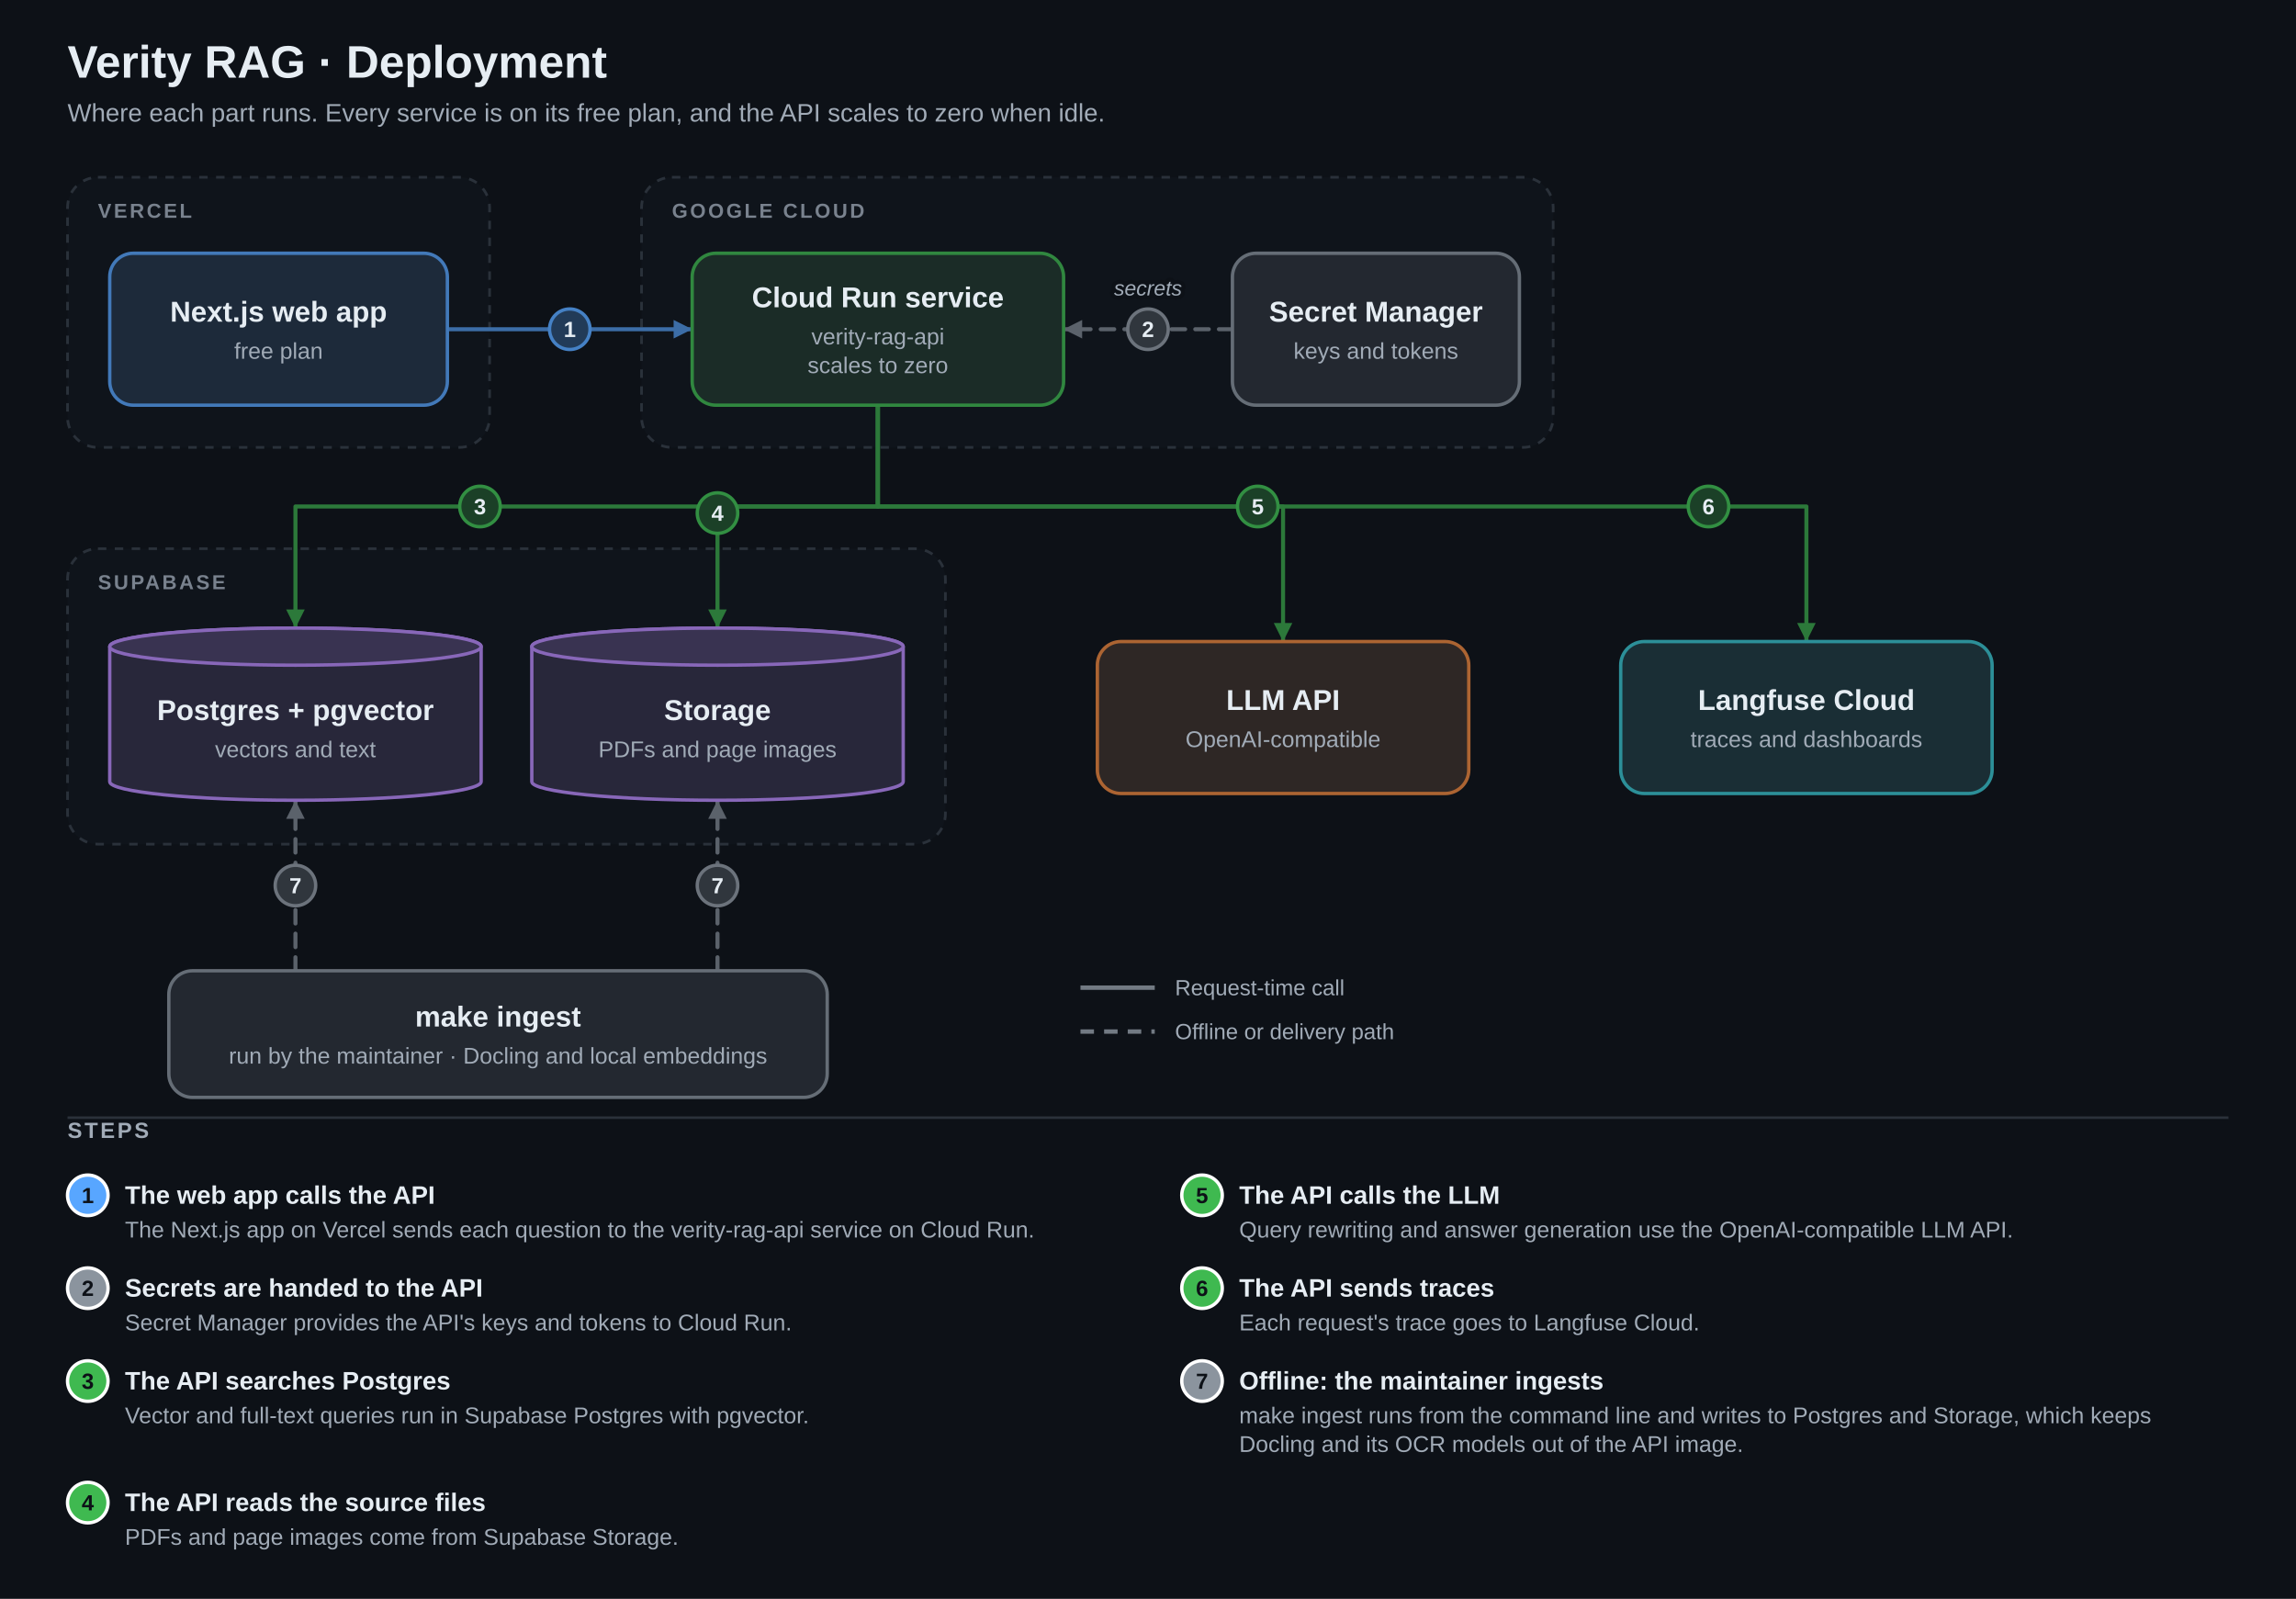
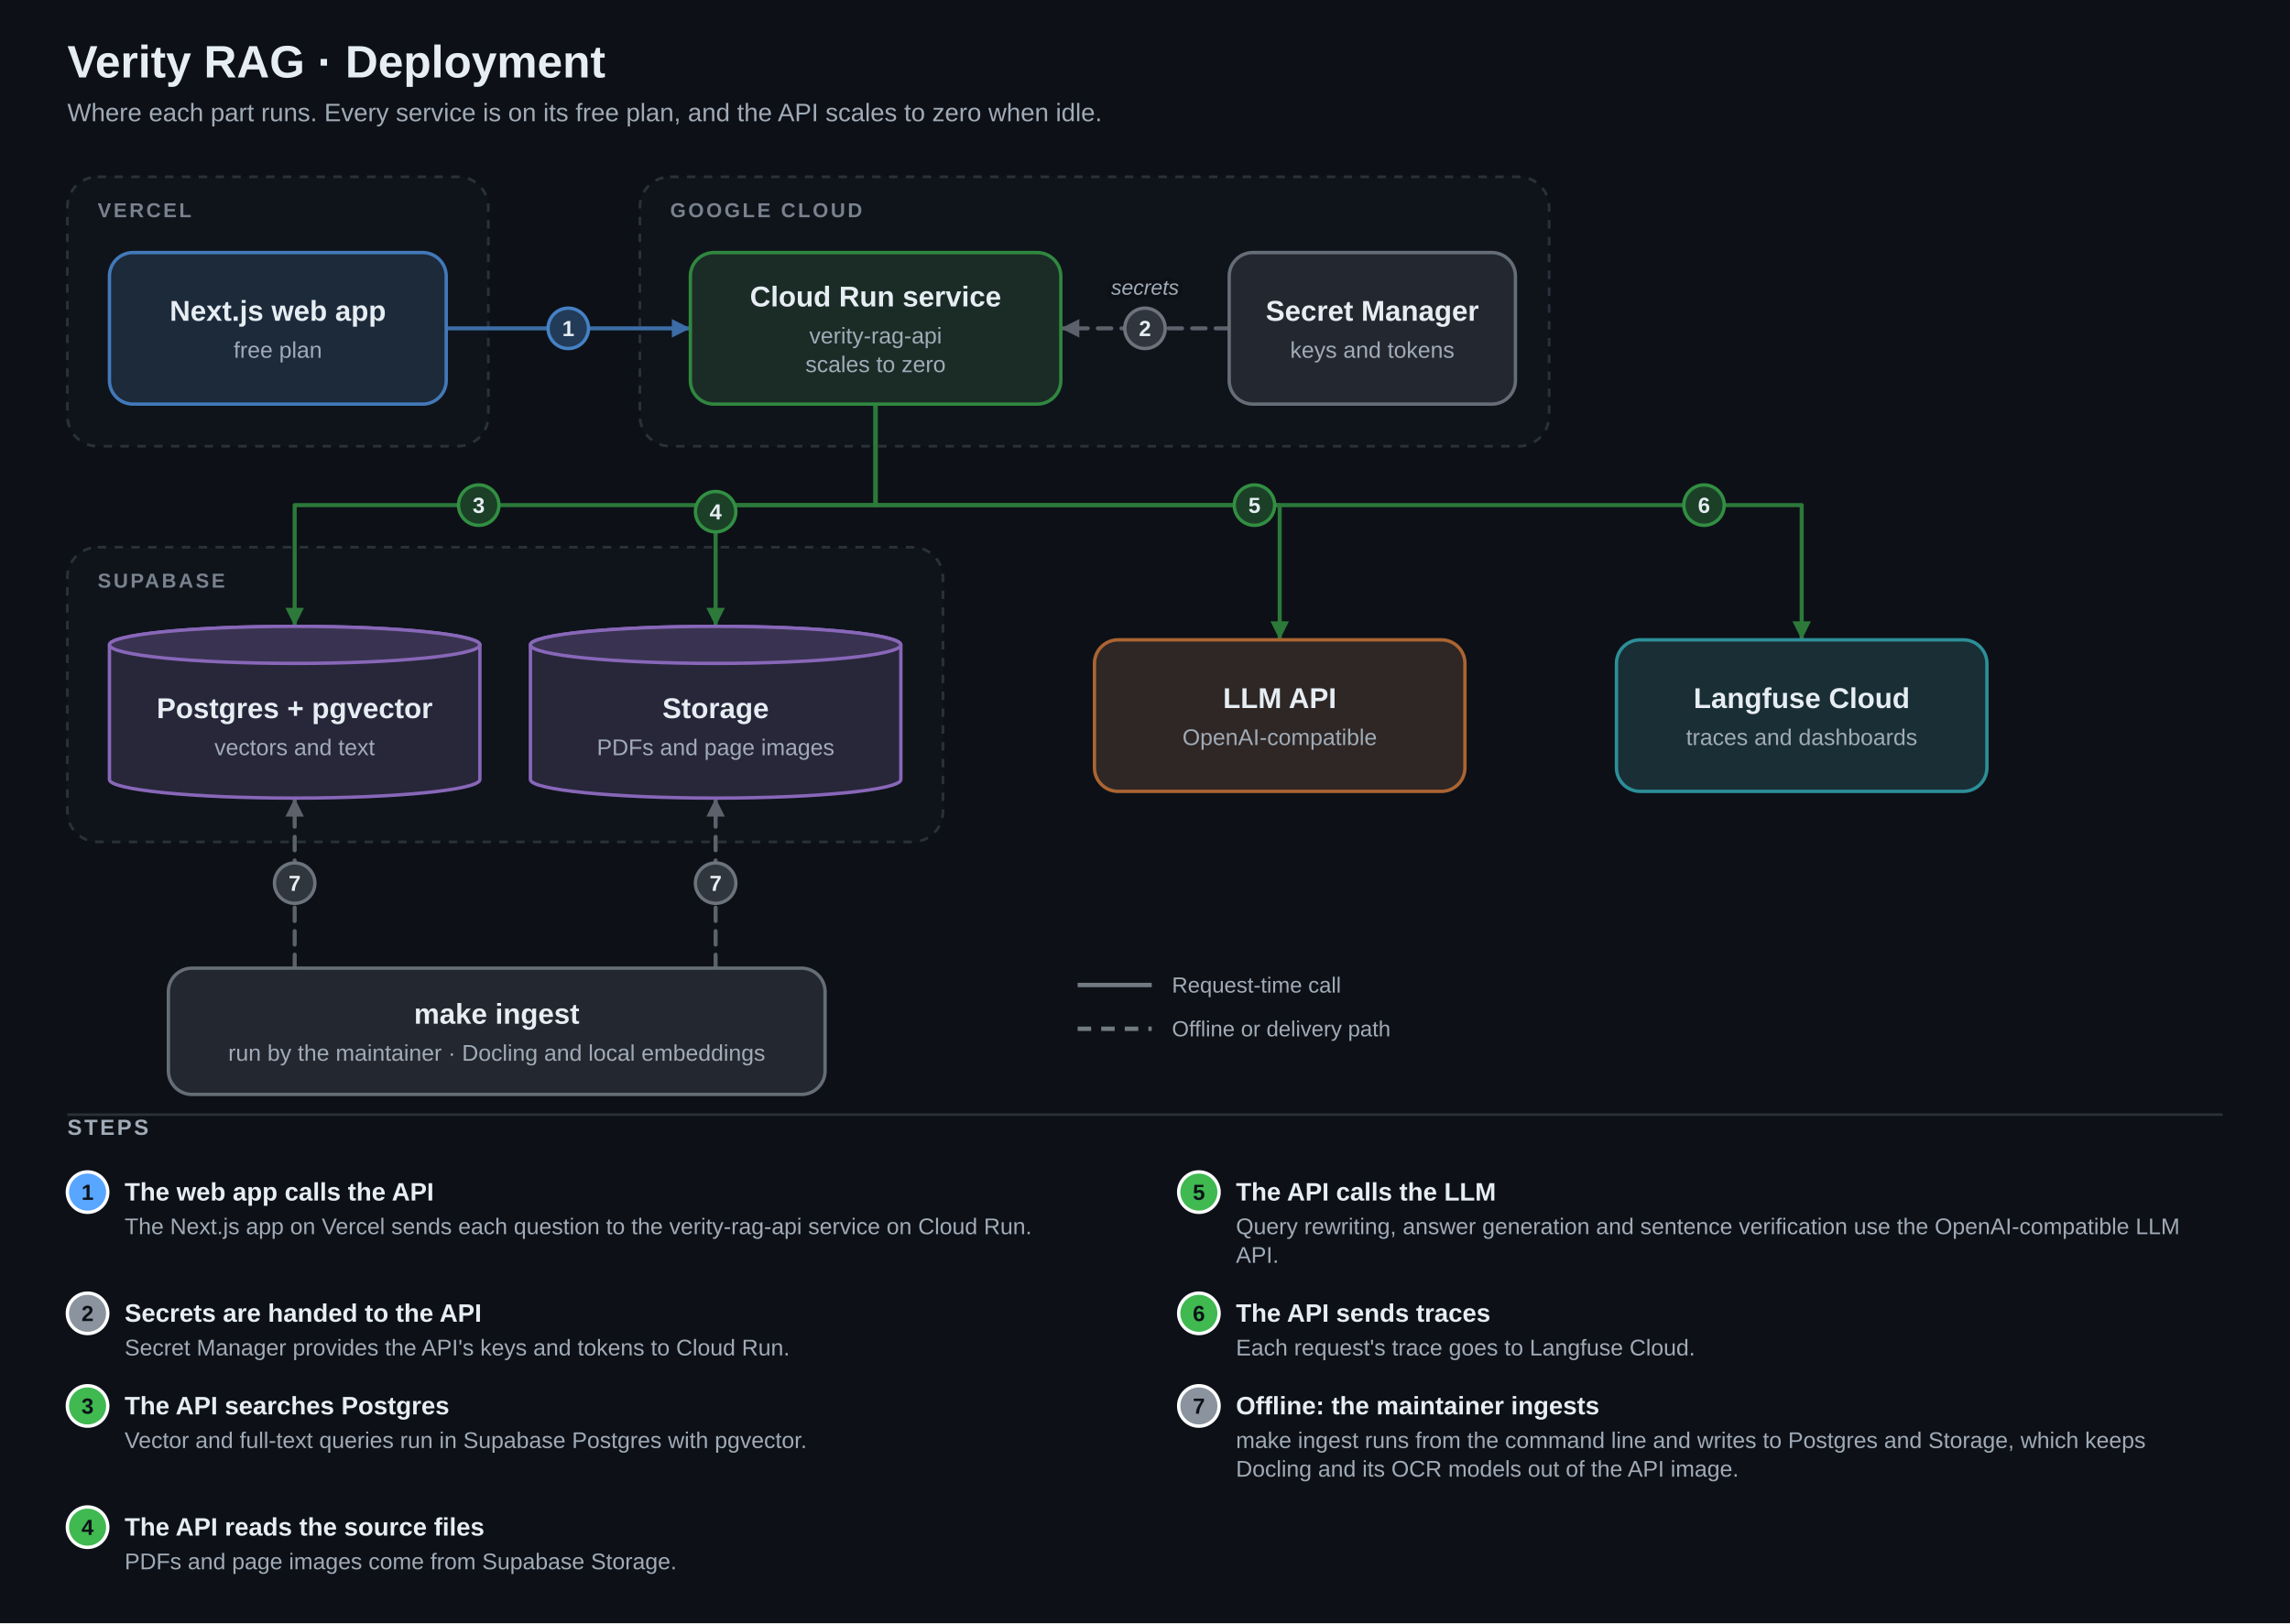
- <svg xmlns="http://www.w3.org/2000/svg" width="1360" height="947" viewBox="0 0 1360 947" font-family="Arial, 'Liberation Sans', Helvetica, sans-serif" role="img" aria-labelledby="t d">
+ <svg xmlns="http://www.w3.org/2000/svg" width="1360" height="964" viewBox="0 0 1360 964" font-family="Arial, 'Liberation Sans', Helvetica, sans-serif" role="img" aria-labelledby="t d">
  <rect width="100%" height="100%" fill="#0d1117" />
  <text x="40" y="46" font-size="27" font-weight="700" fill="#e6edf3">Verity RAG · Deployment</text>
  <text x="40" y="72" font-size="15" fill="#a1abb7">Where each part runs. Every service is on its free plan, and the API scales to zero when idle.</text>
  <rect x="40" y="105" width="250" height="160" rx="18" fill="#0f141b" stroke="#2a313a" stroke-width="1.6" stroke-dasharray="5 5" />
  <text x="58" y="129" font-size="12" font-weight="700" letter-spacing="1.4" fill="#79828e">VERCEL</text>
  <rect x="380" y="105" width="540" height="160" rx="18" fill="#0f141b" stroke="#2a313a" stroke-width="1.6" stroke-dasharray="5 5" />
  <text x="398" y="129" font-size="12" font-weight="700" letter-spacing="1.4" fill="#79828e">GOOGLE CLOUD</text>
  <rect x="40" y="325" width="520" height="175" rx="18" fill="#0f141b" stroke="#2a313a" stroke-width="1.6" stroke-dasharray="5 5" />
  <text x="58" y="349" font-size="12" font-weight="700" letter-spacing="1.4" fill="#79828e">SUPABASE</text>
  <polyline points="265.0,195.0 410.0,195.0" fill="none" stroke="#3c6da7" stroke-width="2.4" stroke-linejoin="round" stroke-linecap="round" />
  <polygon points="410.0,195.0 399.0,200.5 399.0,189.5" fill="#3c6da7" />
  <polyline points="730.0,195.0 630.0,195.0" fill="none" stroke="#5b626b" stroke-width="2.4" stroke-linejoin="round" stroke-linecap="round" stroke-dasharray="8 6" />
  <polygon points="630.0,195.0 641.0,189.5 641.0,200.5" fill="#5b626b" />
  <text x="680" y="175" text-anchor="middle" font-size="12.5" font-style="italic" fill="#a1abb7" stroke="#0d1117" stroke-width="5" stroke-linejoin="round" paint-order="stroke">secrets</text>
  <polyline points="520.0,240.0 520.0,300.0 175.0,300.0 175.0,372.0" fill="none" stroke="#2c793a" stroke-width="2.4" stroke-linejoin="round" stroke-linecap="round" />
  <polygon points="175.0,372.0 169.5,361.0 180.5,361.0" fill="#2c793a" />
  <polyline points="520.0,240.0 520.0,300.0 425.0,300.0 425.0,372.0" fill="none" stroke="#2c793a" stroke-width="2.4" stroke-linejoin="round" stroke-linecap="round" />
  <polygon points="425.0,372.0 419.5,361.0 430.5,361.0" fill="#2c793a" />
  <polyline points="520.0,240.0 520.0,300.0 760.0,300.0 760.0,380.0" fill="none" stroke="#2c793a" stroke-width="2.4" stroke-linejoin="round" stroke-linecap="round" />
  <polygon points="760.0,380.0 754.5,369.0 765.5,369.0" fill="#2c793a" />
  <polyline points="520.0,240.0 520.0,300.0 1070.0,300.0 1070.0,380.0" fill="none" stroke="#2c793a" stroke-width="2.4" stroke-linejoin="round" stroke-linecap="round" />
  <polygon points="1070.0,380.0 1064.5,369.0 1075.5,369.0" fill="#2c793a" />
  <polyline points="175.0,575.0 175.0,474.0" fill="none" stroke="#5b626b" stroke-width="2.4" stroke-linejoin="round" stroke-linecap="round" stroke-dasharray="8 6" />
  <polygon points="175.0,474.0 180.5,485.0 169.5,485.0" fill="#5b626b" />
  <polyline points="425.0,575.0 425.0,474.0" fill="none" stroke="#5b626b" stroke-width="2.4" stroke-linejoin="round" stroke-linecap="round" stroke-dasharray="8 6" />
  <polygon points="425.0,474.0 430.5,485.0 419.5,485.0" fill="#5b626b" />
  <rect x="65" y="150" width="200" height="90" rx="14" fill="#1d2a3a" stroke="#4279b9" stroke-width="2" />
  <text x="165.0" y="190.5" text-anchor="middle" font-size="17" font-weight="700" fill="#e6edf3">Next.js web app</text>
  <text x="165.0" y="212.5" text-anchor="middle" font-size="13.5" fill="#a1abb7">free plan</text>
  <rect x="410" y="150" width="220" height="90" rx="14" fill="#1b2c27" stroke="#30873f" stroke-width="2" />
  <text x="520.0" y="182.0" text-anchor="middle" font-size="17" font-weight="700" fill="#e6edf3">Cloud Run service</text>
  <text x="520.0" y="204.0" text-anchor="middle" font-size="13.5" fill="#a1abb7">verity-rag-api</text>
  <text x="520.0" y="221.0" text-anchor="middle" font-size="13.5" fill="#a1abb7">scales to zero</text>
  <rect x="730" y="150" width="170" height="90" rx="14" fill="#232830" stroke="#656d76" stroke-width="2" />
  <text x="815.0" y="190.5" text-anchor="middle" font-size="17" font-weight="700" fill="#e6edf3">Secret Manager</text>
  <text x="815.0" y="212.5" text-anchor="middle" font-size="13.5" fill="#a1abb7">keys and tokens</text>
  <path d="M65,383 L65,463 A110.0,11 0 0 0 285,463 L285,383 A110.0,11 0 0 0 65,383 Z" fill="#28273a" stroke="#8867b9" stroke-width="2" stroke-linejoin="round" />
  <ellipse cx="175.0" cy="383" rx="110.0" ry="11" fill="#393351" stroke="#8867b9" stroke-width="2" />
  <text x="175.0" y="426.5" text-anchor="middle" font-size="17" font-weight="700" fill="#e6edf3">Postgres + pgvector</text>
  <text x="175.0" y="448.5" text-anchor="middle" font-size="13.5" fill="#a1abb7">vectors and text</text>
  <path d="M315,383 L315,463 A110.0,11 0 0 0 535,463 L535,383 A110.0,11 0 0 0 315,383 Z" fill="#28273a" stroke="#8867b9" stroke-width="2" stroke-linejoin="round" />
  <ellipse cx="425.0" cy="383" rx="110.0" ry="11" fill="#393351" stroke="#8867b9" stroke-width="2" />
  <text x="425.0" y="426.5" text-anchor="middle" font-size="17" font-weight="700" fill="#e6edf3">Storage</text>
  <text x="425.0" y="448.5" text-anchor="middle" font-size="13.5" fill="#a1abb7">PDFs and page images</text>
  <rect x="650" y="380" width="220" height="90" rx="14" fill="#2e2725" stroke="#ac6432" stroke-width="2" />
  <text x="760.0" y="420.5" text-anchor="middle" font-size="17" font-weight="700" fill="#e6edf3">LLM API</text>
  <text x="760.0" y="442.5" text-anchor="middle" font-size="13.5" fill="#a1abb7">OpenAI-compatible</text>
  <rect x="960" y="380" width="220" height="90" rx="14" fill="#1a2e35" stroke="#2c8f98" stroke-width="2" />
  <text x="1070.0" y="420.5" text-anchor="middle" font-size="17" font-weight="700" fill="#e6edf3">Langfuse Cloud</text>
  <text x="1070.0" y="442.5" text-anchor="middle" font-size="13.5" fill="#a1abb7">traces and dashboards</text>
  <rect x="100" y="575" width="390" height="75" rx="14" fill="#232830" stroke="#656d76" stroke-width="2" />
  <text x="295.0" y="608.0" text-anchor="middle" font-size="17" font-weight="700" fill="#e6edf3">make ingest</text>
  <text x="295.0" y="630.0" text-anchor="middle" font-size="13.5" fill="#a1abb7">run by the maintainer · Docling and local embeddings</text>
  <circle cx="337.5" cy="195.0" r="12" fill="#223b58" stroke="#4581c5" stroke-width="2" />
  <text x="337.5" y="199.6" text-anchor="middle" font-size="13" font-weight="700" fill="#e6edf3">1</text>
  <circle cx="680.0" cy="195.0" r="12" fill="#30363d" stroke="#6c737c" stroke-width="2" />
  <text x="680.0" y="199.6" text-anchor="middle" font-size="13" font-weight="700" fill="#e6edf3">2</text>
  <circle cx="284.3" cy="300.0" r="12" fill="#1b4027" stroke="#328f42" stroke-width="2" />
  <text x="284.3" y="304.6" text-anchor="middle" font-size="13" font-weight="700" fill="#e6edf3">3</text>
  <circle cx="425.0" cy="303.9" r="12" fill="#1b4027" stroke="#328f42" stroke-width="2" />
  <text x="425.0" y="308.5" text-anchor="middle" font-size="13" font-weight="700" fill="#e6edf3">4</text>
  <circle cx="745.0" cy="300.0" r="12" fill="#1b4027" stroke="#328f42" stroke-width="2" />
  <text x="745.0" y="304.6" text-anchor="middle" font-size="13" font-weight="700" fill="#e6edf3">5</text>
  <circle cx="1012.0" cy="300.0" r="12" fill="#1b4027" stroke="#328f42" stroke-width="2" />
  <text x="1012.0" y="304.6" text-anchor="middle" font-size="13" font-weight="700" fill="#e6edf3">6</text>
  <circle cx="175.0" cy="524.5" r="12" fill="#30363d" stroke="#6c737c" stroke-width="2" />
  <text x="175.0" y="529.1" text-anchor="middle" font-size="13" font-weight="700" fill="#e6edf3">7</text>
  <circle cx="425.0" cy="524.5" r="12" fill="#30363d" stroke="#6c737c" stroke-width="2" />
  <text x="425.0" y="529.1" text-anchor="middle" font-size="13" font-weight="700" fill="#e6edf3">7</text>
  <g font-size="13" fill="#a1abb7">
    <line x1="640" y1="585" x2="684" y2="585" stroke="#727a83" stroke-width="2.6" />
    <text x="696" y="589.5">Request-time call</text>
    <line x1="640" y1="611" x2="684" y2="611" stroke="#727a83" stroke-width="2.6" stroke-dasharray="8 6" />
    <text x="696" y="615.5">Offline or delivery path</text>
  </g>
  <line x1="40" y1="662" x2="1320" y2="662" stroke="#2a313a" stroke-width="1.5" />
  <text x="40" y="674" font-size="13" font-weight="700" letter-spacing="1.4" fill="#a1abb7">STEPS</text>
  <circle cx="52.0" cy="708.0" r="12" fill="#58a6ff" stroke="#ffffff" stroke-width="2" />
  <text x="52.0" y="712.6" text-anchor="middle" font-size="13" font-weight="700" fill="#0d1117">1</text>
  <text x="74.0" y="713" font-size="15" font-weight="700" fill="#e6edf3">The web app calls the API</text>
  <text x="74.0" y="733" font-size="13.5" fill="#a1abb7">The Next.js app on Vercel sends each question to the verity-rag-api service on Cloud Run.</text>
  <circle cx="712.0" cy="708.0" r="12" fill="#3fb950" stroke="#ffffff" stroke-width="2" />
  <text x="712.0" y="712.6" text-anchor="middle" font-size="13" font-weight="700" fill="#0d1117">5</text>
  <text x="734.0" y="713" font-size="15" font-weight="700" fill="#e6edf3">The API calls the LLM</text>
-   <text x="734.0" y="733" font-size="13.5" fill="#a1abb7">Query rewriting and answer generation use the OpenAI-compatible LLM API.</text>
-   <circle cx="52.0" cy="763.0" r="12" fill="#8b949e" stroke="#ffffff" stroke-width="2" />
-   <text x="52.0" y="767.6" text-anchor="middle" font-size="13" font-weight="700" fill="#0d1117">2</text>
-   <text x="74.0" y="768" font-size="15" font-weight="700" fill="#e6edf3">Secrets are handed to the API</text>
-   <text x="74.0" y="788" font-size="13.5" fill="#a1abb7">Secret Manager provides the API's keys and tokens to Cloud Run.</text>
-   <circle cx="712.0" cy="763.0" r="12" fill="#3fb950" stroke="#ffffff" stroke-width="2" />
-   <text x="712.0" y="767.6" text-anchor="middle" font-size="13" font-weight="700" fill="#0d1117">6</text>
-   <text x="734.0" y="768" font-size="15" font-weight="700" fill="#e6edf3">The API sends traces</text>
-   <text x="734.0" y="788" font-size="13.5" fill="#a1abb7">Each request's trace goes to Langfuse Cloud.</text>
-   <circle cx="52.0" cy="818.0" r="12" fill="#3fb950" stroke="#ffffff" stroke-width="2" />
-   <text x="52.0" y="822.6" text-anchor="middle" font-size="13" font-weight="700" fill="#0d1117">3</text>
-   <text x="74.0" y="823" font-size="15" font-weight="700" fill="#e6edf3">The API searches Postgres</text>
-   <text x="74.0" y="843" font-size="13.5" fill="#a1abb7">Vector and full-text queries run in Supabase Postgres with pgvector.</text>
-   <circle cx="712.0" cy="818.0" r="12" fill="#8b949e" stroke="#ffffff" stroke-width="2" />
-   <text x="712.0" y="822.6" text-anchor="middle" font-size="13" font-weight="700" fill="#0d1117">7</text>
-   <text x="734.0" y="823" font-size="15" font-weight="700" fill="#e6edf3">Offline: the maintainer ingests</text>
-   <text x="734.0" y="843" font-size="13.5" fill="#a1abb7">make ingest runs from the command line and writes to Postgres and Storage, which keeps</text>
-   <text x="734.0" y="860" font-size="13.5" fill="#a1abb7">Docling and its OCR models out of the API image.</text>
-   <circle cx="52.0" cy="890.0" r="12" fill="#3fb950" stroke="#ffffff" stroke-width="2" />
-   <text x="52.0" y="894.6" text-anchor="middle" font-size="13" font-weight="700" fill="#0d1117">4</text>
-   <text x="74.0" y="895" font-size="15" font-weight="700" fill="#e6edf3">The API reads the source files</text>
-   <text x="74.0" y="915" font-size="13.5" fill="#a1abb7">PDFs and page images come from Supabase Storage.</text>
+   <text x="734.0" y="733" font-size="13.5" fill="#a1abb7">Query rewriting, answer generation and sentence verification use the OpenAI-compatible LLM</text>
+   <text x="734.0" y="750" font-size="13.5" fill="#a1abb7">API.</text>
+   <circle cx="52.0" cy="780.0" r="12" fill="#8b949e" stroke="#ffffff" stroke-width="2" />
+   <text x="52.0" y="784.6" text-anchor="middle" font-size="13" font-weight="700" fill="#0d1117">2</text>
+   <text x="74.0" y="785" font-size="15" font-weight="700" fill="#e6edf3">Secrets are handed to the API</text>
+   <text x="74.0" y="805" font-size="13.5" fill="#a1abb7">Secret Manager provides the API's keys and tokens to Cloud Run.</text>
+   <circle cx="712.0" cy="780.0" r="12" fill="#3fb950" stroke="#ffffff" stroke-width="2" />
+   <text x="712.0" y="784.6" text-anchor="middle" font-size="13" font-weight="700" fill="#0d1117">6</text>
+   <text x="734.0" y="785" font-size="15" font-weight="700" fill="#e6edf3">The API sends traces</text>
+   <text x="734.0" y="805" font-size="13.5" fill="#a1abb7">Each request's trace goes to Langfuse Cloud.</text>
+   <circle cx="52.0" cy="835.0" r="12" fill="#3fb950" stroke="#ffffff" stroke-width="2" />
+   <text x="52.0" y="839.6" text-anchor="middle" font-size="13" font-weight="700" fill="#0d1117">3</text>
+   <text x="74.0" y="840" font-size="15" font-weight="700" fill="#e6edf3">The API searches Postgres</text>
+   <text x="74.0" y="860" font-size="13.5" fill="#a1abb7">Vector and full-text queries run in Supabase Postgres with pgvector.</text>
+   <circle cx="712.0" cy="835.0" r="12" fill="#8b949e" stroke="#ffffff" stroke-width="2" />
+   <text x="712.0" y="839.6" text-anchor="middle" font-size="13" font-weight="700" fill="#0d1117">7</text>
+   <text x="734.0" y="840" font-size="15" font-weight="700" fill="#e6edf3">Offline: the maintainer ingests</text>
+   <text x="734.0" y="860" font-size="13.5" fill="#a1abb7">make ingest runs from the command line and writes to Postgres and Storage, which keeps</text>
+   <text x="734.0" y="877" font-size="13.5" fill="#a1abb7">Docling and its OCR models out of the API image.</text>
+   <circle cx="52.0" cy="907.0" r="12" fill="#3fb950" stroke="#ffffff" stroke-width="2" />
+   <text x="52.0" y="911.6" text-anchor="middle" font-size="13" font-weight="700" fill="#0d1117">4</text>
+   <text x="74.0" y="912" font-size="15" font-weight="700" fill="#e6edf3">The API reads the source files</text>
+   <text x="74.0" y="932" font-size="13.5" fill="#a1abb7">PDFs and page images come from Supabase Storage.</text>
</svg>
